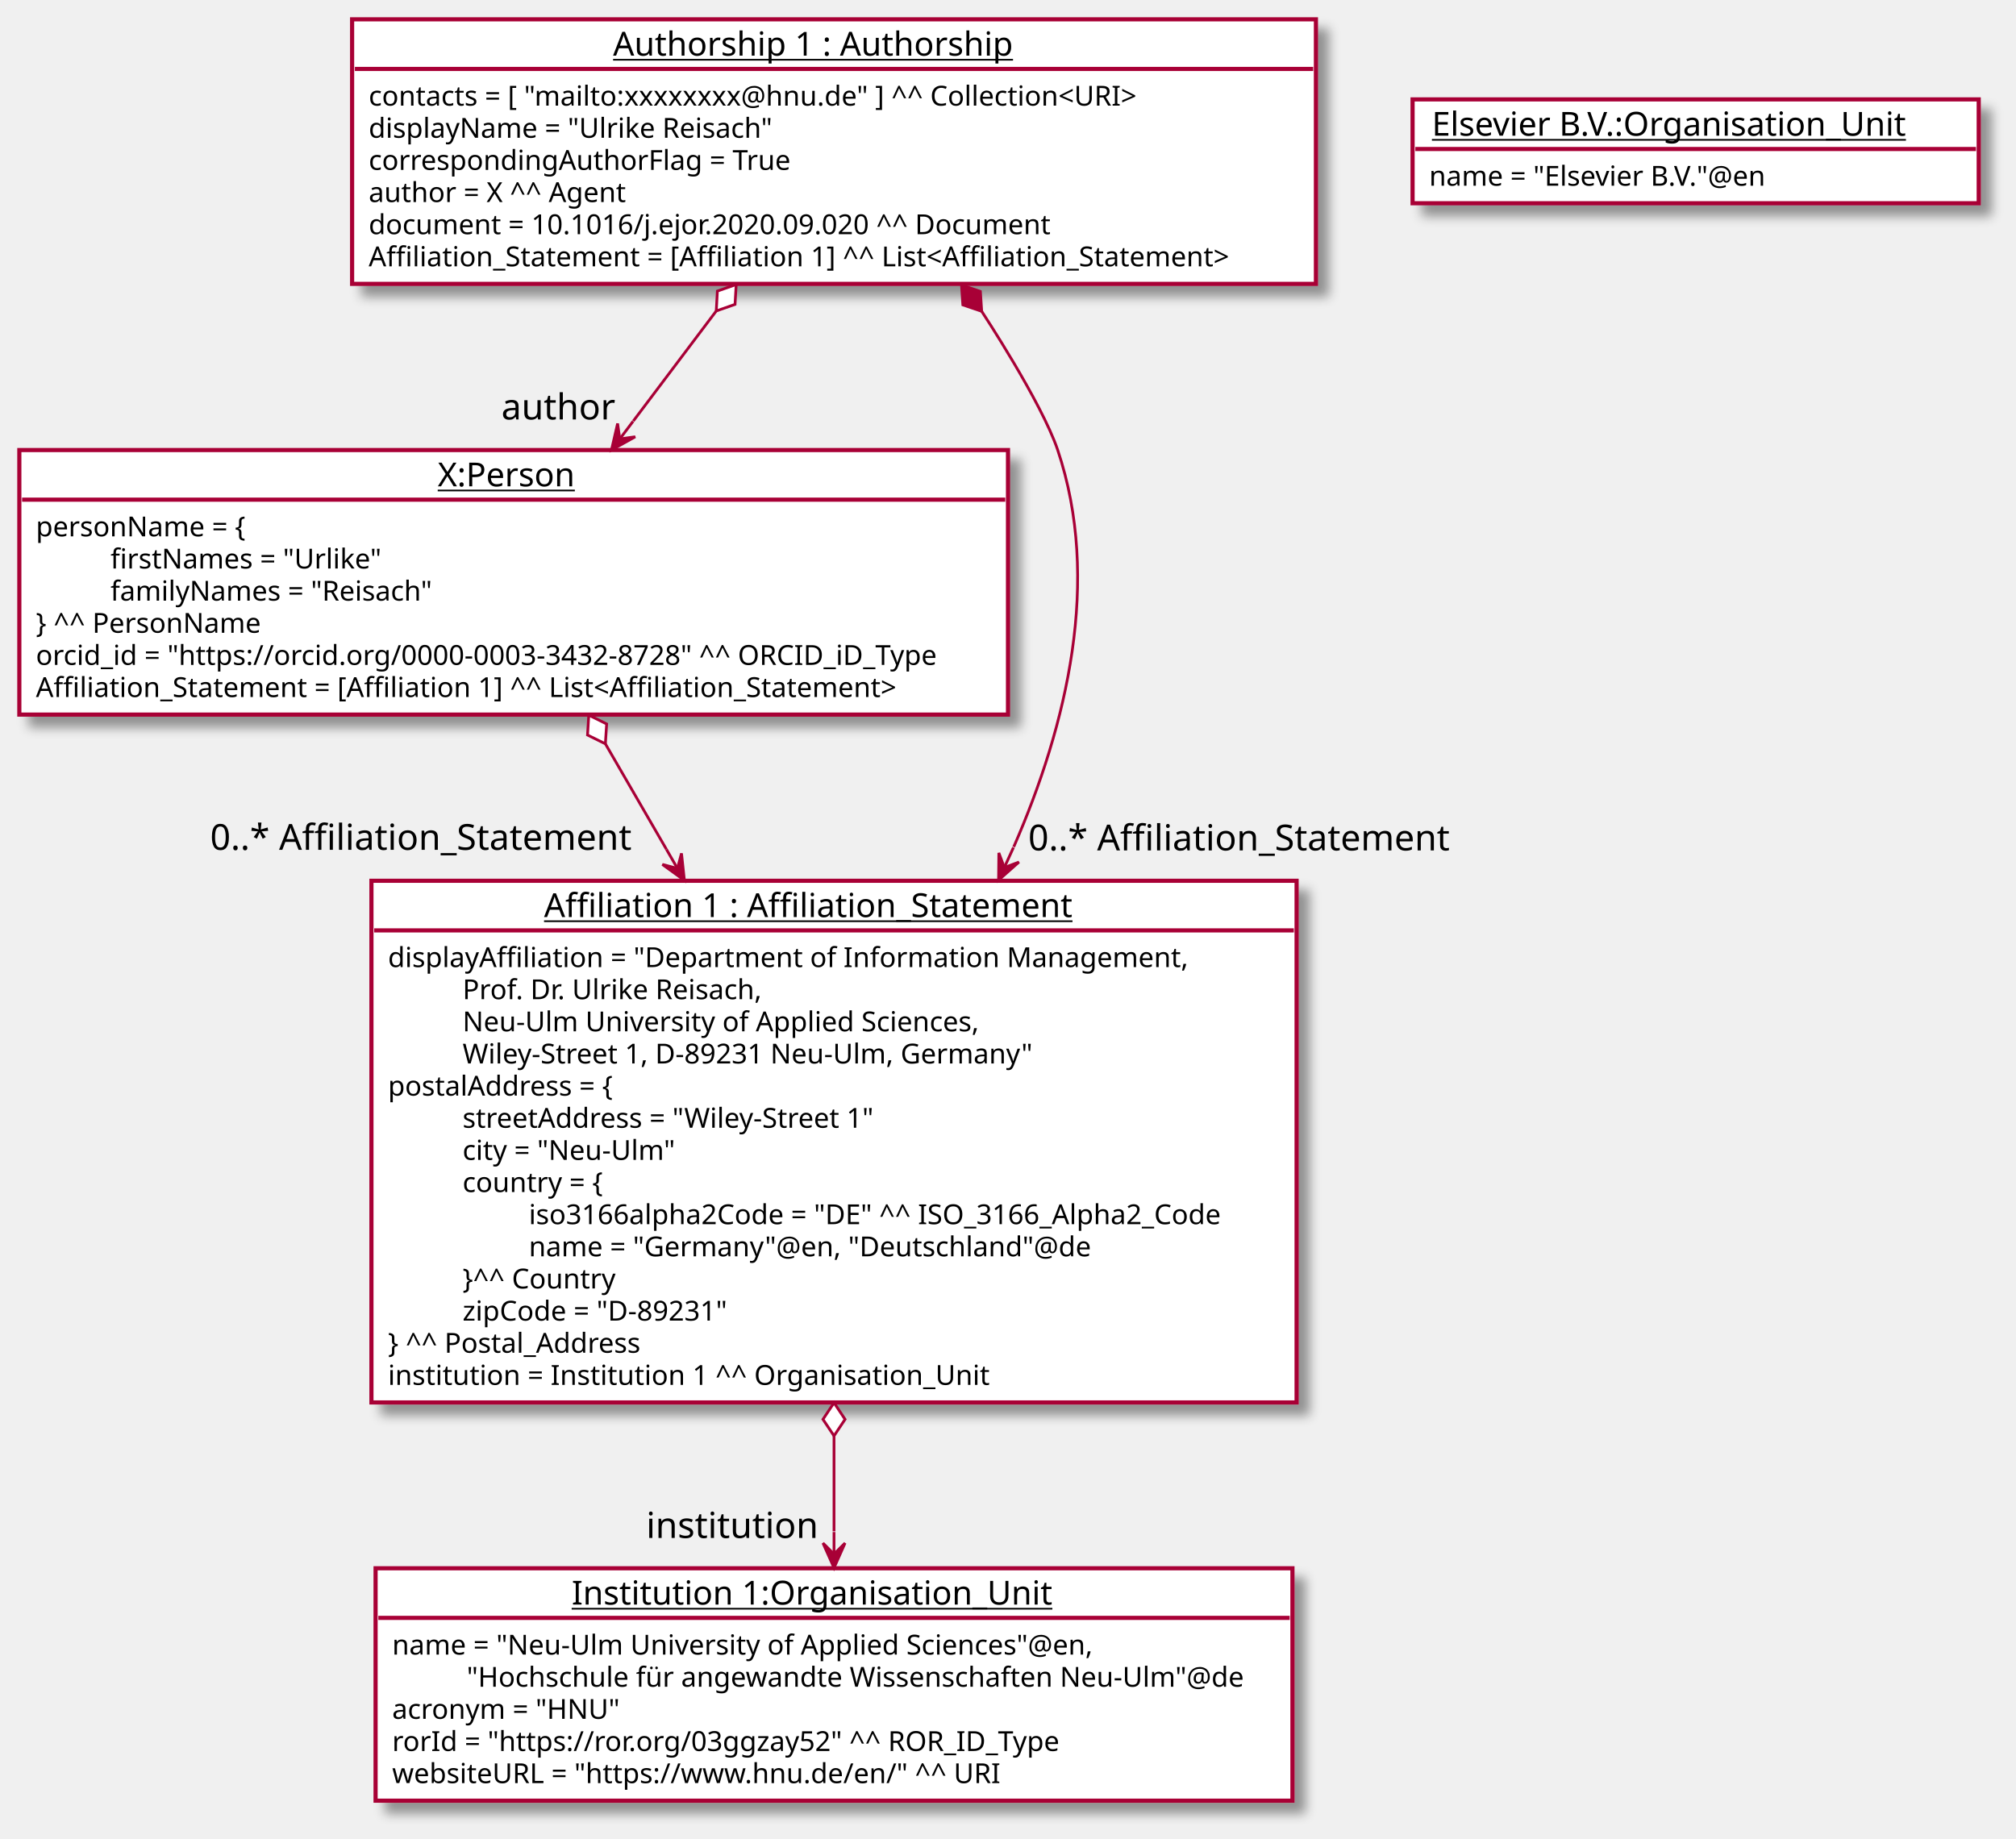
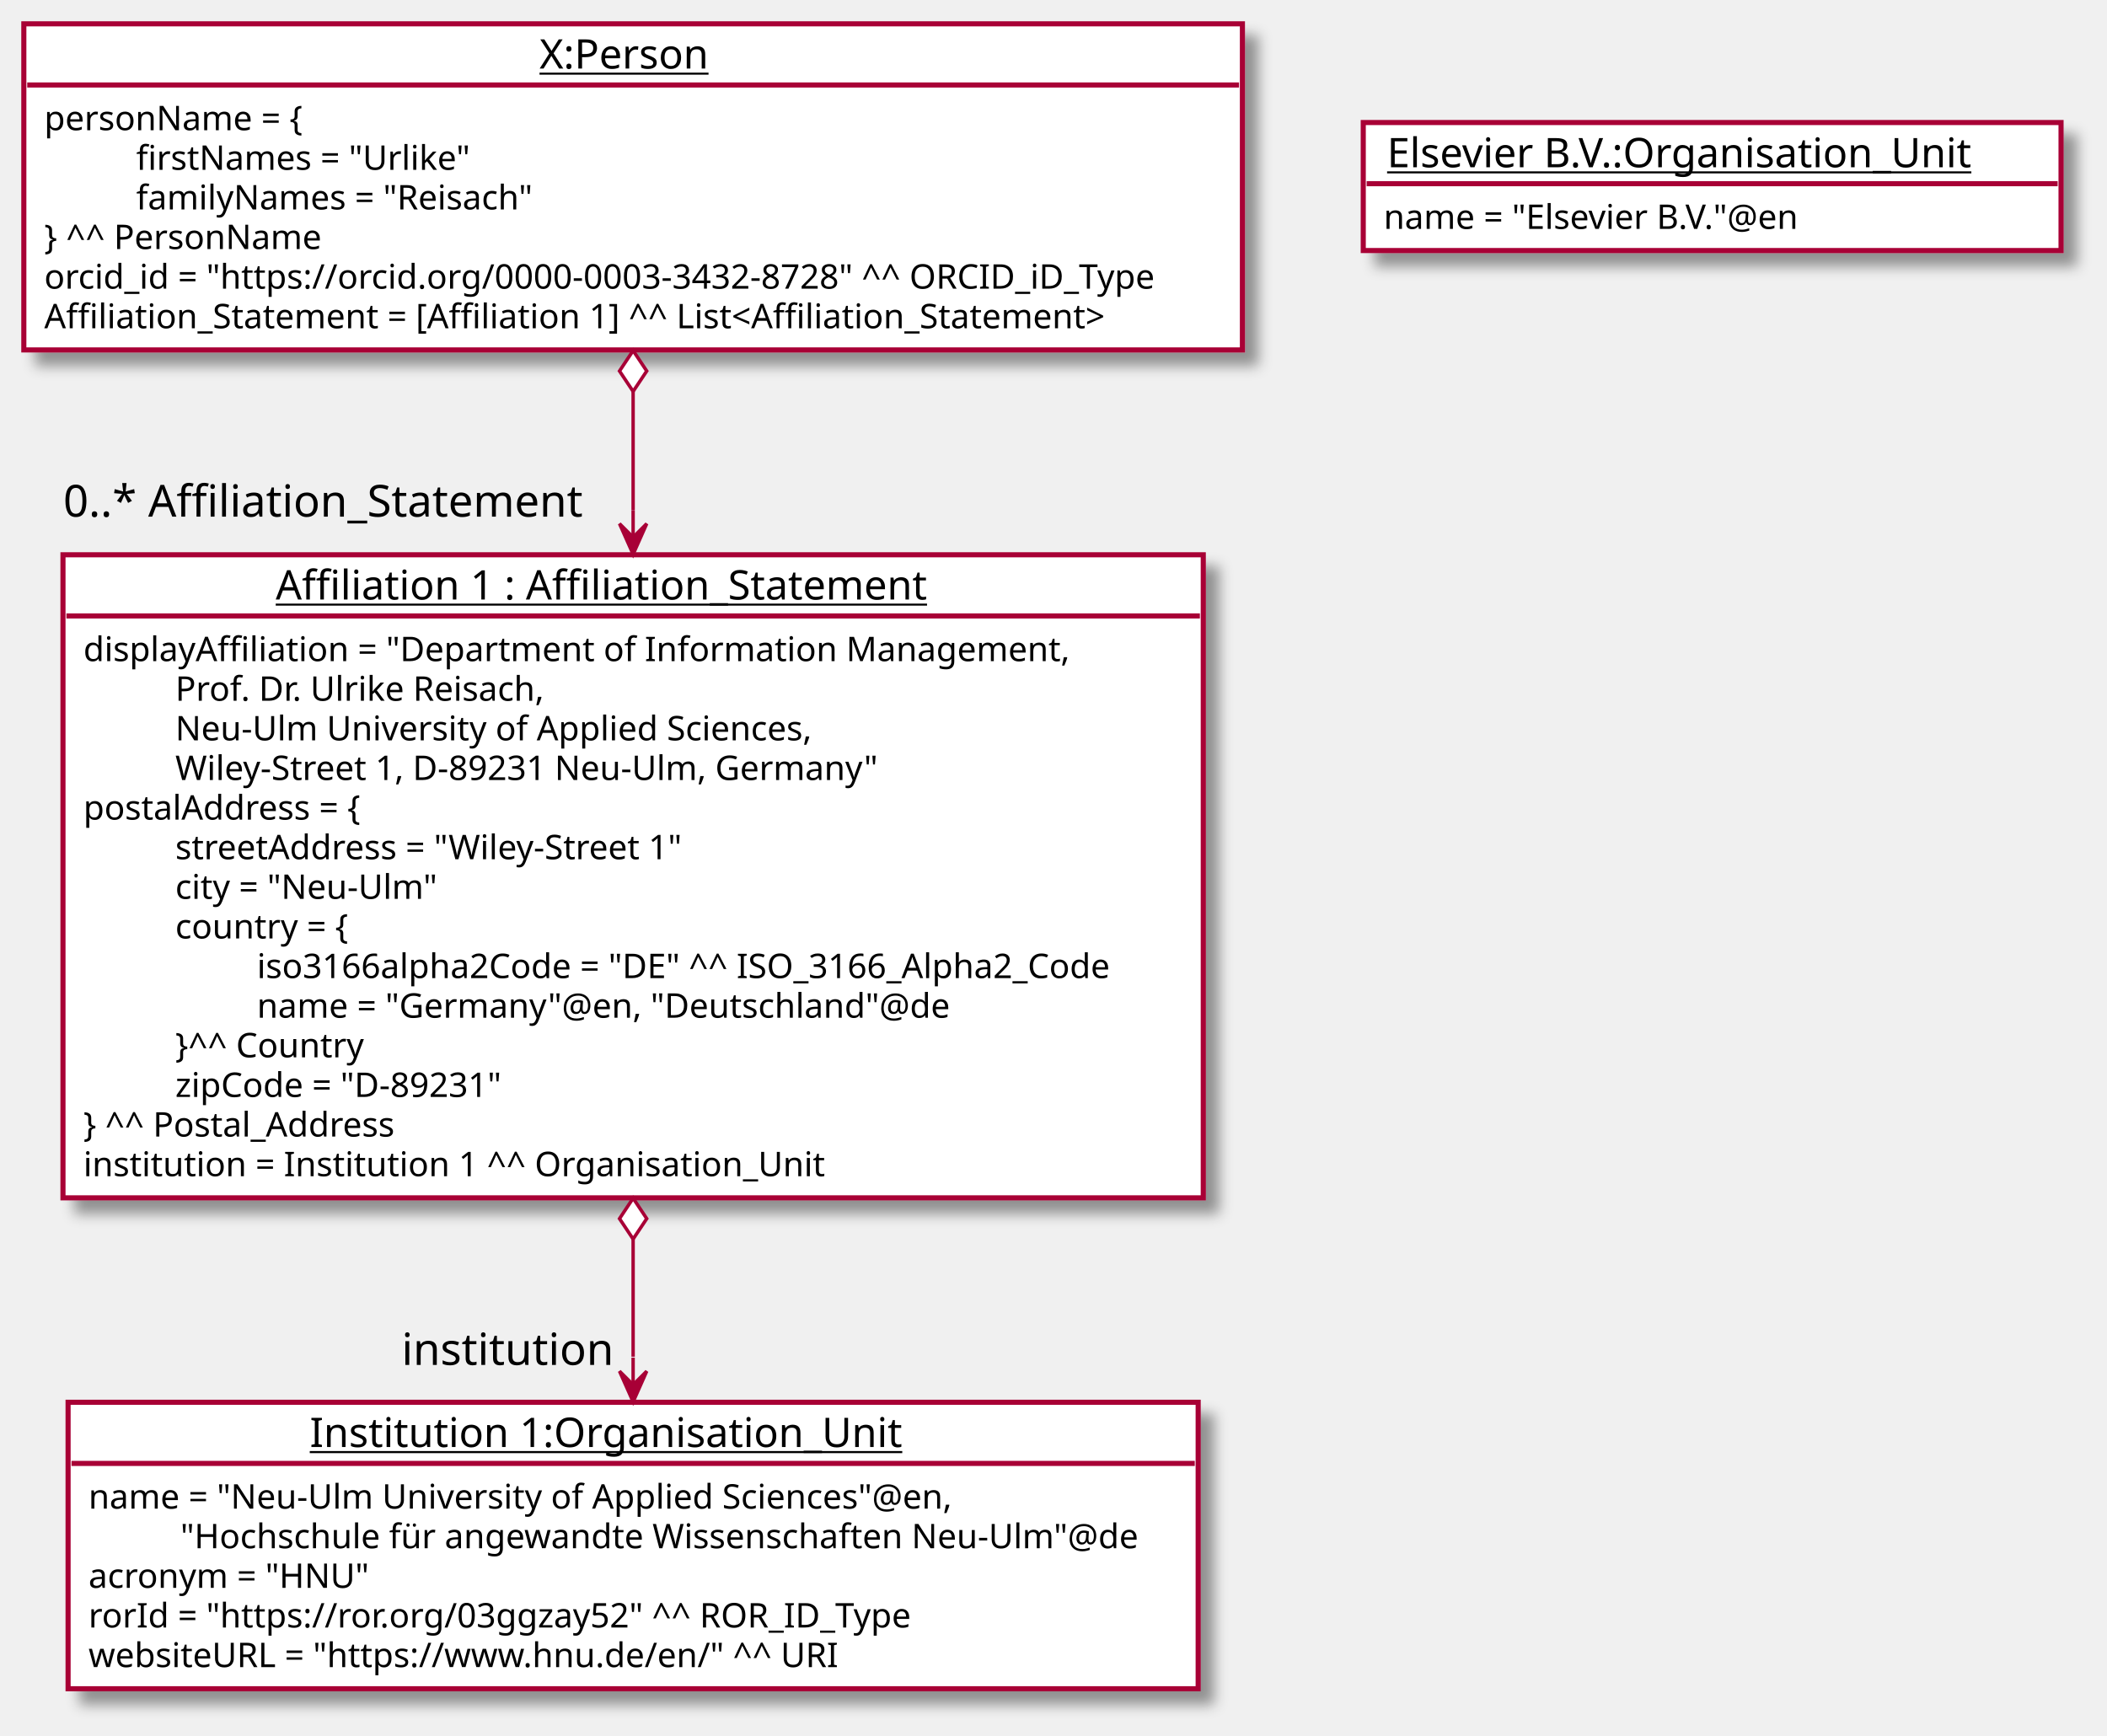
- <svg xmlns="http://www.w3.org/2000/svg" contentScriptType="application/ecmascript" contentStyleType="text/css" height="666px" preserveAspectRatio="none" style="width:730px;height:666px;background:#FFFFFF;" version="1.1" viewBox="0 0 730 666" width="730px" zoomAndPan="magnify">
+ <svg xmlns="http://www.w3.org/2000/svg" contentScriptType="application/ecmascript" contentStyleType="text/css" height="510px" preserveAspectRatio="none" style="width:619px;height:510px;background:#FFFFFF;" version="1.1" viewBox="0 0 619 510" width="619px" zoomAndPan="magnify">
  <defs>
-     <filter height="300%" id="f1x768a3h6xm3h" width="300%" x="-1" y="-1">
+     <filter height="300%" id="f6sjpc8vwcle3" width="300%" x="-1" y="-1">
      <feGaussianBlur result="blurOut" stdDeviation="2.0" />
      <feColorMatrix in="blurOut" result="blurOut2" type="matrix" values="0 0 0 0 0 0 0 0 0 0 0 0 0 0 0 0 0 0 .4 0" />
      <feOffset dx="4.0" dy="4.0" in="blurOut2" result="blurOut3" />
      <feBlend in="SourceGraphic" in2="blurOut3" mode="normal" />
    </filter>
  </defs>
  <g>
-     <rect fill="#FFFFFF" filter="url(#f1x768a3h6xm3h)" height="95.812" style="stroke:#A80036;stroke-width:1.5;" width="358" x="7" y="163" />
-     <text fill="#000000" font-family="sans-serif" font-size="12" lengthAdjust="spacing" text-decoration="underline" textLength="55" x="158.5" y="176.139">X:Person</text>
-     <line style="stroke:#A80036;stroke-width:1.5;" x1="8" x2="364" y1="180.969" y2="180.969" />
-     <text fill="#000000" font-family="sans-serif" font-size="10" lengthAdjust="spacing" textLength="83" x="13" y="194.251">personName = {</text>
-     <text fill="#000000" font-family="sans-serif" font-size="10" lengthAdjust="spacing" textLength="105" x="40" y="205.892">firstNames = "Urlike"</text>
-     <text fill="#000000" font-family="sans-serif" font-size="10" lengthAdjust="spacing" textLength="126" x="40" y="217.532">familyNames = "Reisach"</text>
-     <text fill="#000000" font-family="sans-serif" font-size="10" lengthAdjust="spacing" textLength="92" x="13" y="229.173">} ^^ PersonName</text>
-     <text fill="#000000" font-family="sans-serif" font-size="10" lengthAdjust="spacing" textLength="346" x="13" y="240.814">orcid_id = "https://orcid.org/0000-0003-3432-8728" ^^ ORCID_iD_Type</text>
-     <text fill="#000000" font-family="sans-serif" font-size="10" lengthAdjust="spacing" textLength="337" x="13" y="252.454">Affiliation_Statement = [Affiliation 1] ^^ List&lt;Affiliation_Statement&gt;</text>
-     <rect fill="#FFFFFF" filter="url(#f1x768a3h6xm3h)" height="84.172" style="stroke:#A80036;stroke-width:1.5;" width="332" x="136" y="568" />
-     <text fill="#000000" font-family="sans-serif" font-size="12" lengthAdjust="spacing" text-decoration="underline" textLength="190" x="207" y="581.139">Institution 1:Organisation_Unit</text>
-     <line style="stroke:#A80036;stroke-width:1.5;" x1="137" x2="467" y1="585.969" y2="585.969" />
-     <text fill="#000000" font-family="sans-serif" font-size="10" lengthAdjust="spacing" textLength="270" x="142" y="599.251">name = "Neu-Ulm University of Applied Sciences"@en,</text>
-     <text fill="#000000" font-family="sans-serif" font-size="10" lengthAdjust="spacing" textLength="293" x="169" y="610.892">"Hochschule für angewandte Wissenschaften Neu-Ulm"@de</text>
-     <text fill="#000000" font-family="sans-serif" font-size="10" lengthAdjust="spacing" textLength="91" x="142" y="622.532">acronym = "HNU"</text>
-     <text fill="#000000" font-family="sans-serif" font-size="10" lengthAdjust="spacing" textLength="258" x="142" y="634.173">rorId = "https://ror.org/03ggzay52" ^^ ROR_ID_Type</text>
-     <text fill="#000000" font-family="sans-serif" font-size="10" lengthAdjust="spacing" textLength="234" x="142" y="645.813">websiteURL = "https://www.hnu.de/en/" ^^ URI</text>
-     <rect fill="#FFFFFF" filter="url(#f1x768a3h6xm3h)" height="37.609" style="stroke:#A80036;stroke-width:1.5;" width="205" x="511.5" y="36" />
-     <text fill="#000000" font-family="sans-serif" font-size="12" lengthAdjust="spacing" text-decoration="underline" textLength="191" x="518.5" y="49.139">Elsevier B.V.:Organisation_Unit</text>
-     <line style="stroke:#A80036;stroke-width:1.5;" x1="512.5" x2="715.5" y1="53.969" y2="53.969" />
-     <text fill="#000000" font-family="sans-serif" font-size="10" lengthAdjust="spacing" textLength="136" x="517.5" y="67.251">name = "Elsevier B.V."@en</text>
-     <rect fill="#FFFFFF" filter="url(#f1x768a3h6xm3h)" height="188.938" style="stroke:#A80036;stroke-width:1.5;" width="335" x="134.5" y="319" />
-     <text fill="#000000" font-family="sans-serif" font-size="12" lengthAdjust="spacing" text-decoration="underline" textLength="210" x="197" y="332.139">Affiliation 1 : Affiliation_Statement</text>
-     <line style="stroke:#A80036;stroke-width:1.5;" x1="135.5" x2="468.5" y1="336.969" y2="336.969" />
-     <text fill="#000000" font-family="sans-serif" font-size="10" lengthAdjust="spacing" textLength="301" x="140.5" y="350.251">displayAffiliation = "Department of Information Management,</text>
-     <text fill="#000000" font-family="sans-serif" font-size="10" lengthAdjust="spacing" textLength="115" x="167.5" y="361.892">Prof. Dr. Ulrike Reisach,</text>
-     <text fill="#000000" font-family="sans-serif" font-size="10" lengthAdjust="spacing" textLength="195" x="167.5" y="373.532">Neu-Ulm University of Applied Sciences,</text>
-     <text fill="#000000" font-family="sans-serif" font-size="10" lengthAdjust="spacing" textLength="221" x="167.5" y="385.173">Wiley-Street 1, D-89231 Neu-Ulm, Germany"</text>
-     <text fill="#000000" font-family="sans-serif" font-size="10" lengthAdjust="spacing" textLength="88" x="140.5" y="396.813">postalAddress = {</text>
-     <text fill="#000000" font-family="sans-serif" font-size="10" lengthAdjust="spacing" textLength="161" x="167.5" y="408.454">streetAddress = "Wiley-Street 1"</text>
-     <text fill="#000000" font-family="sans-serif" font-size="10" lengthAdjust="spacing" textLength="85" x="167.5" y="420.095">city = "Neu-Ulm"</text>
-     <text fill="#000000" font-family="sans-serif" font-size="10" lengthAdjust="spacing" textLength="57" x="167.5" y="431.735">country = {</text>
-     <text fill="#000000" font-family="sans-serif" font-size="10" lengthAdjust="spacing" textLength="272" x="191.5" y="443.376">iso3166alpha2Code = "DE" ^^ ISO_3166_Alpha2_Code</text>
-     <text fill="#000000" font-family="sans-serif" font-size="10" lengthAdjust="spacing" textLength="220" x="191.5" y="455.017">name = "Germany"@en, "Deutschland"@de</text>
-     <text fill="#000000" font-family="sans-serif" font-size="10" lengthAdjust="spacing" textLength="65" x="167.5" y="466.657">}^^ Country</text>
-     <text fill="#000000" font-family="sans-serif" font-size="10" lengthAdjust="spacing" textLength="105" x="167.5" y="478.298">zipCode = "D-89231"</text>
-     <text fill="#000000" font-family="sans-serif" font-size="10" lengthAdjust="spacing" textLength="102" x="140.5" y="489.938">} ^^ Postal_Address</text>
-     <text fill="#000000" font-family="sans-serif" font-size="10" lengthAdjust="spacing" textLength="226" x="140.5" y="501.579">institution = Institution 1 ^^ Organisation_Unit</text>
-     <rect fill="#FFFFFF" filter="url(#f1x768a3h6xm3h)" height="95.812" style="stroke:#A80036;stroke-width:1.5;" width="349" x="127.5" y="7" />
-     <text fill="#000000" font-family="sans-serif" font-size="12" lengthAdjust="spacing" text-decoration="underline" textLength="160" x="222" y="20.139">Authorship 1 : Authorship</text>
-     <line style="stroke:#A80036;stroke-width:1.5;" x1="128.5" x2="475.5" y1="24.969" y2="24.969" />
-     <text fill="#000000" font-family="sans-serif" font-size="10" lengthAdjust="spacing" textLength="307" x="133.5" y="38.251">contacts = [ "mailto:xxxxxxxx@hnu.de" ] ^^ Collection&lt;URI&gt;</text>
-     <text fill="#000000" font-family="sans-serif" font-size="10" lengthAdjust="spacing" textLength="154" x="133.5" y="49.892">displayName = "Ulrike Reisach"</text>
-     <text fill="#000000" font-family="sans-serif" font-size="10" lengthAdjust="spacing" textLength="156" x="133.5" y="61.532">correspondingAuthorFlag = True</text>
-     <text fill="#000000" font-family="sans-serif" font-size="10" lengthAdjust="spacing" textLength="103" x="133.5" y="73.173">author = X ^^ Agent</text>
-     <text fill="#000000" font-family="sans-serif" font-size="10" lengthAdjust="spacing" textLength="264" x="133.5" y="84.814">document = 10.1016/j.ejor.2020.09.020 ^^ Document</text>
-     <text fill="#000000" font-family="sans-serif" font-size="10" lengthAdjust="spacing" textLength="337" x="133.5" y="96.454">Affiliation_Statement = [Affiliation 1] ^^ List&lt;Affiliation_Statement&gt;</text>
-     <path codeLine="60" d="M259.355,112.629 C259.355,112.629 238.9,139.77 229.31,152.5 " fill="none" id="Aut1-X" style="stroke:#A80036;stroke-width:1.0;" />
-     <polygon fill="#A80036" points="221.42,162.98,230.027,158.193,224.426,158.985,223.635,153.383,221.42,162.98" style="stroke:#A80036;stroke-width:1.0;" />
-     <line style="stroke:#A80036;stroke-width:1.0;" x1="224.426" x2="229.235" y1="158.985" y2="152.595" />
-     <polygon fill="#FFFFFF" points="266.57,103.04,259.766,105.43,259.355,112.629,266.159,110.239,266.57,103.04" style="stroke:#A80036;stroke-width:1.0;" />
-     <text fill="#000000" font-family="sans-serif" font-size="13" lengthAdjust="spacing" textLength="42" x="181.538" y="151.916">author</text>
-     <path codeLine="63" d="M355.475,112.75 C355.475,112.75 377.15,145.58 383,163 C398.8,210.06 386.46,262.28 367.08,306.73 " fill="none" id="Aut1-Aff1" style="stroke:#A80036;stroke-width:1.0;" />
-     <polygon fill="#A80036" points="361.59,318.75,368.966,312.224,363.666,314.202,361.689,308.902,361.59,318.75" style="stroke:#A80036;stroke-width:1.0;" />
-     <line style="stroke:#A80036;stroke-width:1.0;" x1="363.666" x2="366.99" y1="314.202" y2="306.93" />
-     <polygon fill="#A80036" points="348.17,103.23,348.649,110.425,355.475,112.75,354.996,105.555,348.17,103.23" style="stroke:#A80036;stroke-width:1.0;" />
-     <text fill="#000000" font-family="sans-serif" font-size="13" lengthAdjust="spacing" textLength="161" x="372.316" y="307.996">0..* Affiliation_Statement</text>
-     <path codeLine="67" d="M302,520.05 C302,520.05 302,544.14 302,554.62 " fill="none" id="Aff1-Ins1" style="stroke:#A80036;stroke-width:1.0;" />
-     <polygon fill="#A80036" points="302,567.87,306,558.87,302,562.87,298,558.87,302,567.87" style="stroke:#A80036;stroke-width:1.0;" />
-     <line style="stroke:#A80036;stroke-width:1.0;" x1="302" x2="302" y1="562.87" y2="554.87" />
-     <polygon fill="#FFFFFF" points="302,508.05,298,514.05,302,520.05,306,514.05,302,508.05" style="stroke:#A80036;stroke-width:1.0;" />
-     <text fill="#000000" font-family="sans-serif" font-size="13" lengthAdjust="spacing" textLength="63" x="233.98" y="557.024">institution</text>
-     <path codeLine="70" d="M219.21,269.396 C219.21,269.396 233.9,294.79 241.31,307.6 " fill="none" id="X-Aff1" style="stroke:#A80036;stroke-width:1.0;" />
-     <polygon fill="#A80036" points="247.82,318.86,246.769,309.067,245.313,314.534,239.847,313.078,247.82,318.86" style="stroke:#A80036;stroke-width:1.0;" />
-     <line style="stroke:#A80036;stroke-width:1.0;" x1="245.313" x2="241.315" y1="314.534" y2="307.61" />
-     <polygon fill="#FFFFFF" points="213.2,259.01,212.743,266.207,219.21,269.396,219.667,262.2,213.2,259.01" style="stroke:#A80036;stroke-width:1.0;" />
-     <text fill="#000000" font-family="sans-serif" font-size="13" lengthAdjust="spacing" textLength="161" x="76.088" y="307.795">0..* Affiliation_Statement</text>
+     <rect fill="#FFFFFF" filter="url(#f6sjpc8vwcle3)" height="95.812" style="stroke:#A80036;stroke-width:1.5;" width="358" x="7" y="7" />
+     <text fill="#000000" font-family="sans-serif" font-size="12" lengthAdjust="spacing" text-decoration="underline" textLength="55" x="158.5" y="20.139">X:Person</text>
+     <line style="stroke:#A80036;stroke-width:1.5;" x1="8" x2="364" y1="24.969" y2="24.969" />
+     <text fill="#000000" font-family="sans-serif" font-size="10" lengthAdjust="spacing" textLength="83" x="13" y="38.251">personName = {</text>
+     <text fill="#000000" font-family="sans-serif" font-size="10" lengthAdjust="spacing" textLength="105" x="40" y="49.892">firstNames = "Urlike"</text>
+     <text fill="#000000" font-family="sans-serif" font-size="10" lengthAdjust="spacing" textLength="126" x="40" y="61.532">familyNames = "Reisach"</text>
+     <text fill="#000000" font-family="sans-serif" font-size="10" lengthAdjust="spacing" textLength="92" x="13" y="73.173">} ^^ PersonName</text>
+     <text fill="#000000" font-family="sans-serif" font-size="10" lengthAdjust="spacing" textLength="346" x="13" y="84.814">orcid_id = "https://orcid.org/0000-0003-3432-8728" ^^ ORCID_iD_Type</text>
+     <text fill="#000000" font-family="sans-serif" font-size="10" lengthAdjust="spacing" textLength="337" x="13" y="96.454">Affiliation_Statement = [Affiliation 1] ^^ List&lt;Affiliation_Statement&gt;</text>
+     <rect fill="#FFFFFF" filter="url(#f6sjpc8vwcle3)" height="84.172" style="stroke:#A80036;stroke-width:1.5;" width="332" x="20" y="412" />
+     <text fill="#000000" font-family="sans-serif" font-size="12" lengthAdjust="spacing" text-decoration="underline" textLength="190" x="91" y="425.139">Institution 1:Organisation_Unit</text>
+     <line style="stroke:#A80036;stroke-width:1.5;" x1="21" x2="351" y1="429.969" y2="429.969" />
+     <text fill="#000000" font-family="sans-serif" font-size="10" lengthAdjust="spacing" textLength="270" x="26" y="443.251">name = "Neu-Ulm University of Applied Sciences"@en,</text>
+     <text fill="#000000" font-family="sans-serif" font-size="10" lengthAdjust="spacing" textLength="293" x="53" y="454.892">"Hochschule für angewandte Wissenschaften Neu-Ulm"@de</text>
+     <text fill="#000000" font-family="sans-serif" font-size="10" lengthAdjust="spacing" textLength="91" x="26" y="466.532">acronym = "HNU"</text>
+     <text fill="#000000" font-family="sans-serif" font-size="10" lengthAdjust="spacing" textLength="258" x="26" y="478.173">rorId = "https://ror.org/03ggzay52" ^^ ROR_ID_Type</text>
+     <text fill="#000000" font-family="sans-serif" font-size="10" lengthAdjust="spacing" textLength="234" x="26" y="489.813">websiteURL = "https://www.hnu.de/en/" ^^ URI</text>
+     <rect fill="#FFFFFF" filter="url(#f6sjpc8vwcle3)" height="37.609" style="stroke:#A80036;stroke-width:1.5;" width="205" x="400.5" y="36" />
+     <text fill="#000000" font-family="sans-serif" font-size="12" lengthAdjust="spacing" text-decoration="underline" textLength="191" x="407.5" y="49.139">Elsevier B.V.:Organisation_Unit</text>
+     <line style="stroke:#A80036;stroke-width:1.5;" x1="401.5" x2="604.5" y1="53.969" y2="53.969" />
+     <text fill="#000000" font-family="sans-serif" font-size="10" lengthAdjust="spacing" textLength="136" x="406.5" y="67.251">name = "Elsevier B.V."@en</text>
+     <rect fill="#FFFFFF" filter="url(#f6sjpc8vwcle3)" height="188.938" style="stroke:#A80036;stroke-width:1.5;" width="335" x="18.5" y="163" />
+     <text fill="#000000" font-family="sans-serif" font-size="12" lengthAdjust="spacing" text-decoration="underline" textLength="210" x="81" y="176.139">Affiliation 1 : Affiliation_Statement</text>
+     <line style="stroke:#A80036;stroke-width:1.5;" x1="19.5" x2="352.5" y1="180.969" y2="180.969" />
+     <text fill="#000000" font-family="sans-serif" font-size="10" lengthAdjust="spacing" textLength="301" x="24.5" y="194.251">displayAffiliation = "Department of Information Management,</text>
+     <text fill="#000000" font-family="sans-serif" font-size="10" lengthAdjust="spacing" textLength="115" x="51.5" y="205.892">Prof. Dr. Ulrike Reisach,</text>
+     <text fill="#000000" font-family="sans-serif" font-size="10" lengthAdjust="spacing" textLength="195" x="51.5" y="217.532">Neu-Ulm University of Applied Sciences,</text>
+     <text fill="#000000" font-family="sans-serif" font-size="10" lengthAdjust="spacing" textLength="221" x="51.5" y="229.173">Wiley-Street 1, D-89231 Neu-Ulm, Germany"</text>
+     <text fill="#000000" font-family="sans-serif" font-size="10" lengthAdjust="spacing" textLength="88" x="24.5" y="240.814">postalAddress = {</text>
+     <text fill="#000000" font-family="sans-serif" font-size="10" lengthAdjust="spacing" textLength="161" x="51.5" y="252.454">streetAddress = "Wiley-Street 1"</text>
+     <text fill="#000000" font-family="sans-serif" font-size="10" lengthAdjust="spacing" textLength="85" x="51.5" y="264.095">city = "Neu-Ulm"</text>
+     <text fill="#000000" font-family="sans-serif" font-size="10" lengthAdjust="spacing" textLength="57" x="51.5" y="275.735">country = {</text>
+     <text fill="#000000" font-family="sans-serif" font-size="10" lengthAdjust="spacing" textLength="272" x="75.5" y="287.376">iso3166alpha2Code = "DE" ^^ ISO_3166_Alpha2_Code</text>
+     <text fill="#000000" font-family="sans-serif" font-size="10" lengthAdjust="spacing" textLength="220" x="75.5" y="299.017">name = "Germany"@en, "Deutschland"@de</text>
+     <text fill="#000000" font-family="sans-serif" font-size="10" lengthAdjust="spacing" textLength="65" x="51.5" y="310.657">}^^ Country</text>
+     <text fill="#000000" font-family="sans-serif" font-size="10" lengthAdjust="spacing" textLength="105" x="51.5" y="322.298">zipCode = "D-89231"</text>
+     <text fill="#000000" font-family="sans-serif" font-size="10" lengthAdjust="spacing" textLength="102" x="24.5" y="333.938">} ^^ Postal_Address</text>
+     <text fill="#000000" font-family="sans-serif" font-size="10" lengthAdjust="spacing" textLength="226" x="24.5" y="345.579">institution = Institution 1 ^^ Organisation_Unit</text>
+     <path codeLine="49" d="M186,364.05 C186,364.05 186,388.14 186,398.62 " fill="none" id="Aff1-Ins1" style="stroke:#A80036;stroke-width:1.0;" />
+     <polygon fill="#A80036" points="186,411.87,190,402.87,186,406.87,182,402.87,186,411.87" style="stroke:#A80036;stroke-width:1.0;" />
+     <line style="stroke:#A80036;stroke-width:1.0;" x1="186" x2="186" y1="406.87" y2="398.87" />
+     <polygon fill="#FFFFFF" points="186,352.05,182,358.05,186,364.05,190,358.05,186,352.05" style="stroke:#A80036;stroke-width:1.0;" />
+     <text fill="#000000" font-family="sans-serif" font-size="13" lengthAdjust="spacing" textLength="63" x="117.98" y="401.024">institution</text>
+     <path codeLine="52" d="M186,115.01 C186,115.01 186,138.25 186,149.8 " fill="none" id="X-Aff1" style="stroke:#A80036;stroke-width:1.0;" />
+     <polygon fill="#A80036" points="186,162.86,190,153.86,186,157.86,182,153.86,186,162.86" style="stroke:#A80036;stroke-width:1.0;" />
+     <line style="stroke:#A80036;stroke-width:1.0;" x1="186" x2="186" y1="157.86" y2="149.86" />
+     <polygon fill="#FFFFFF" points="186,103.01,182,109.01,186,115.01,190,109.01,186,103.01" style="stroke:#A80036;stroke-width:1.0;" />
+     <text fill="#000000" font-family="sans-serif" font-size="13" lengthAdjust="spacing" textLength="161" x="18.585" y="151.795">0..* Affiliation_Statement</text>
  </g>
</svg>
